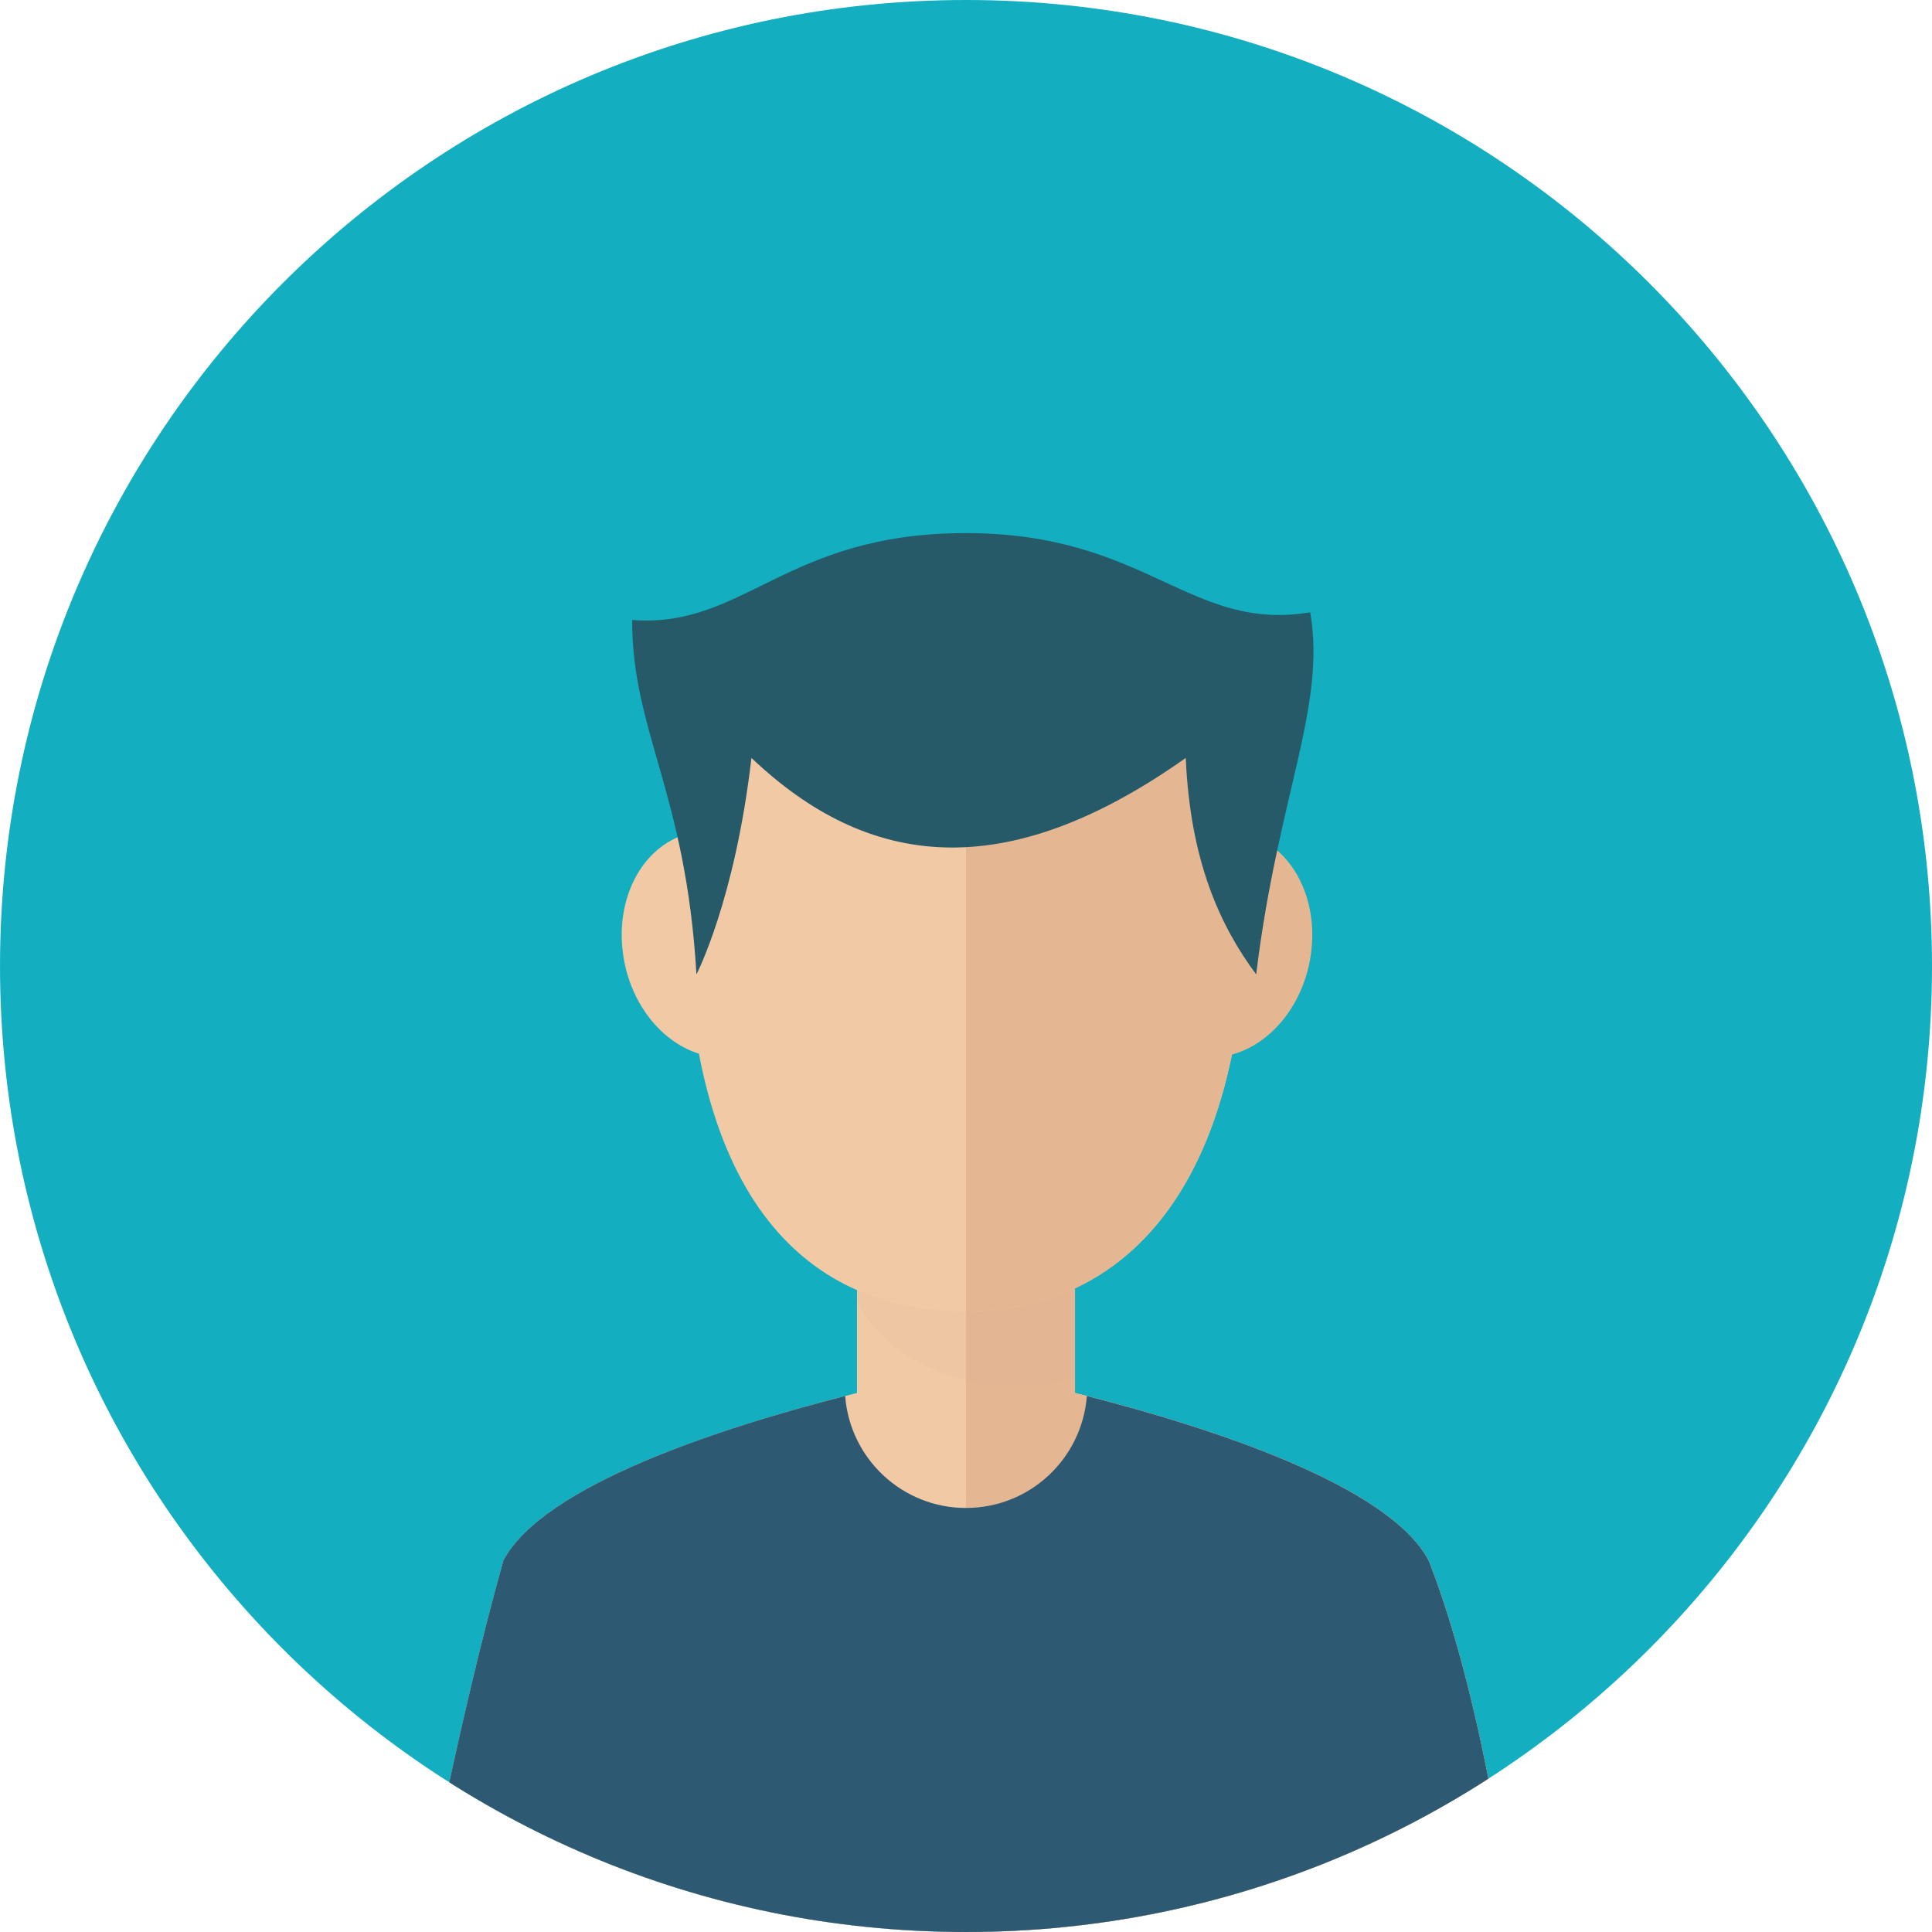
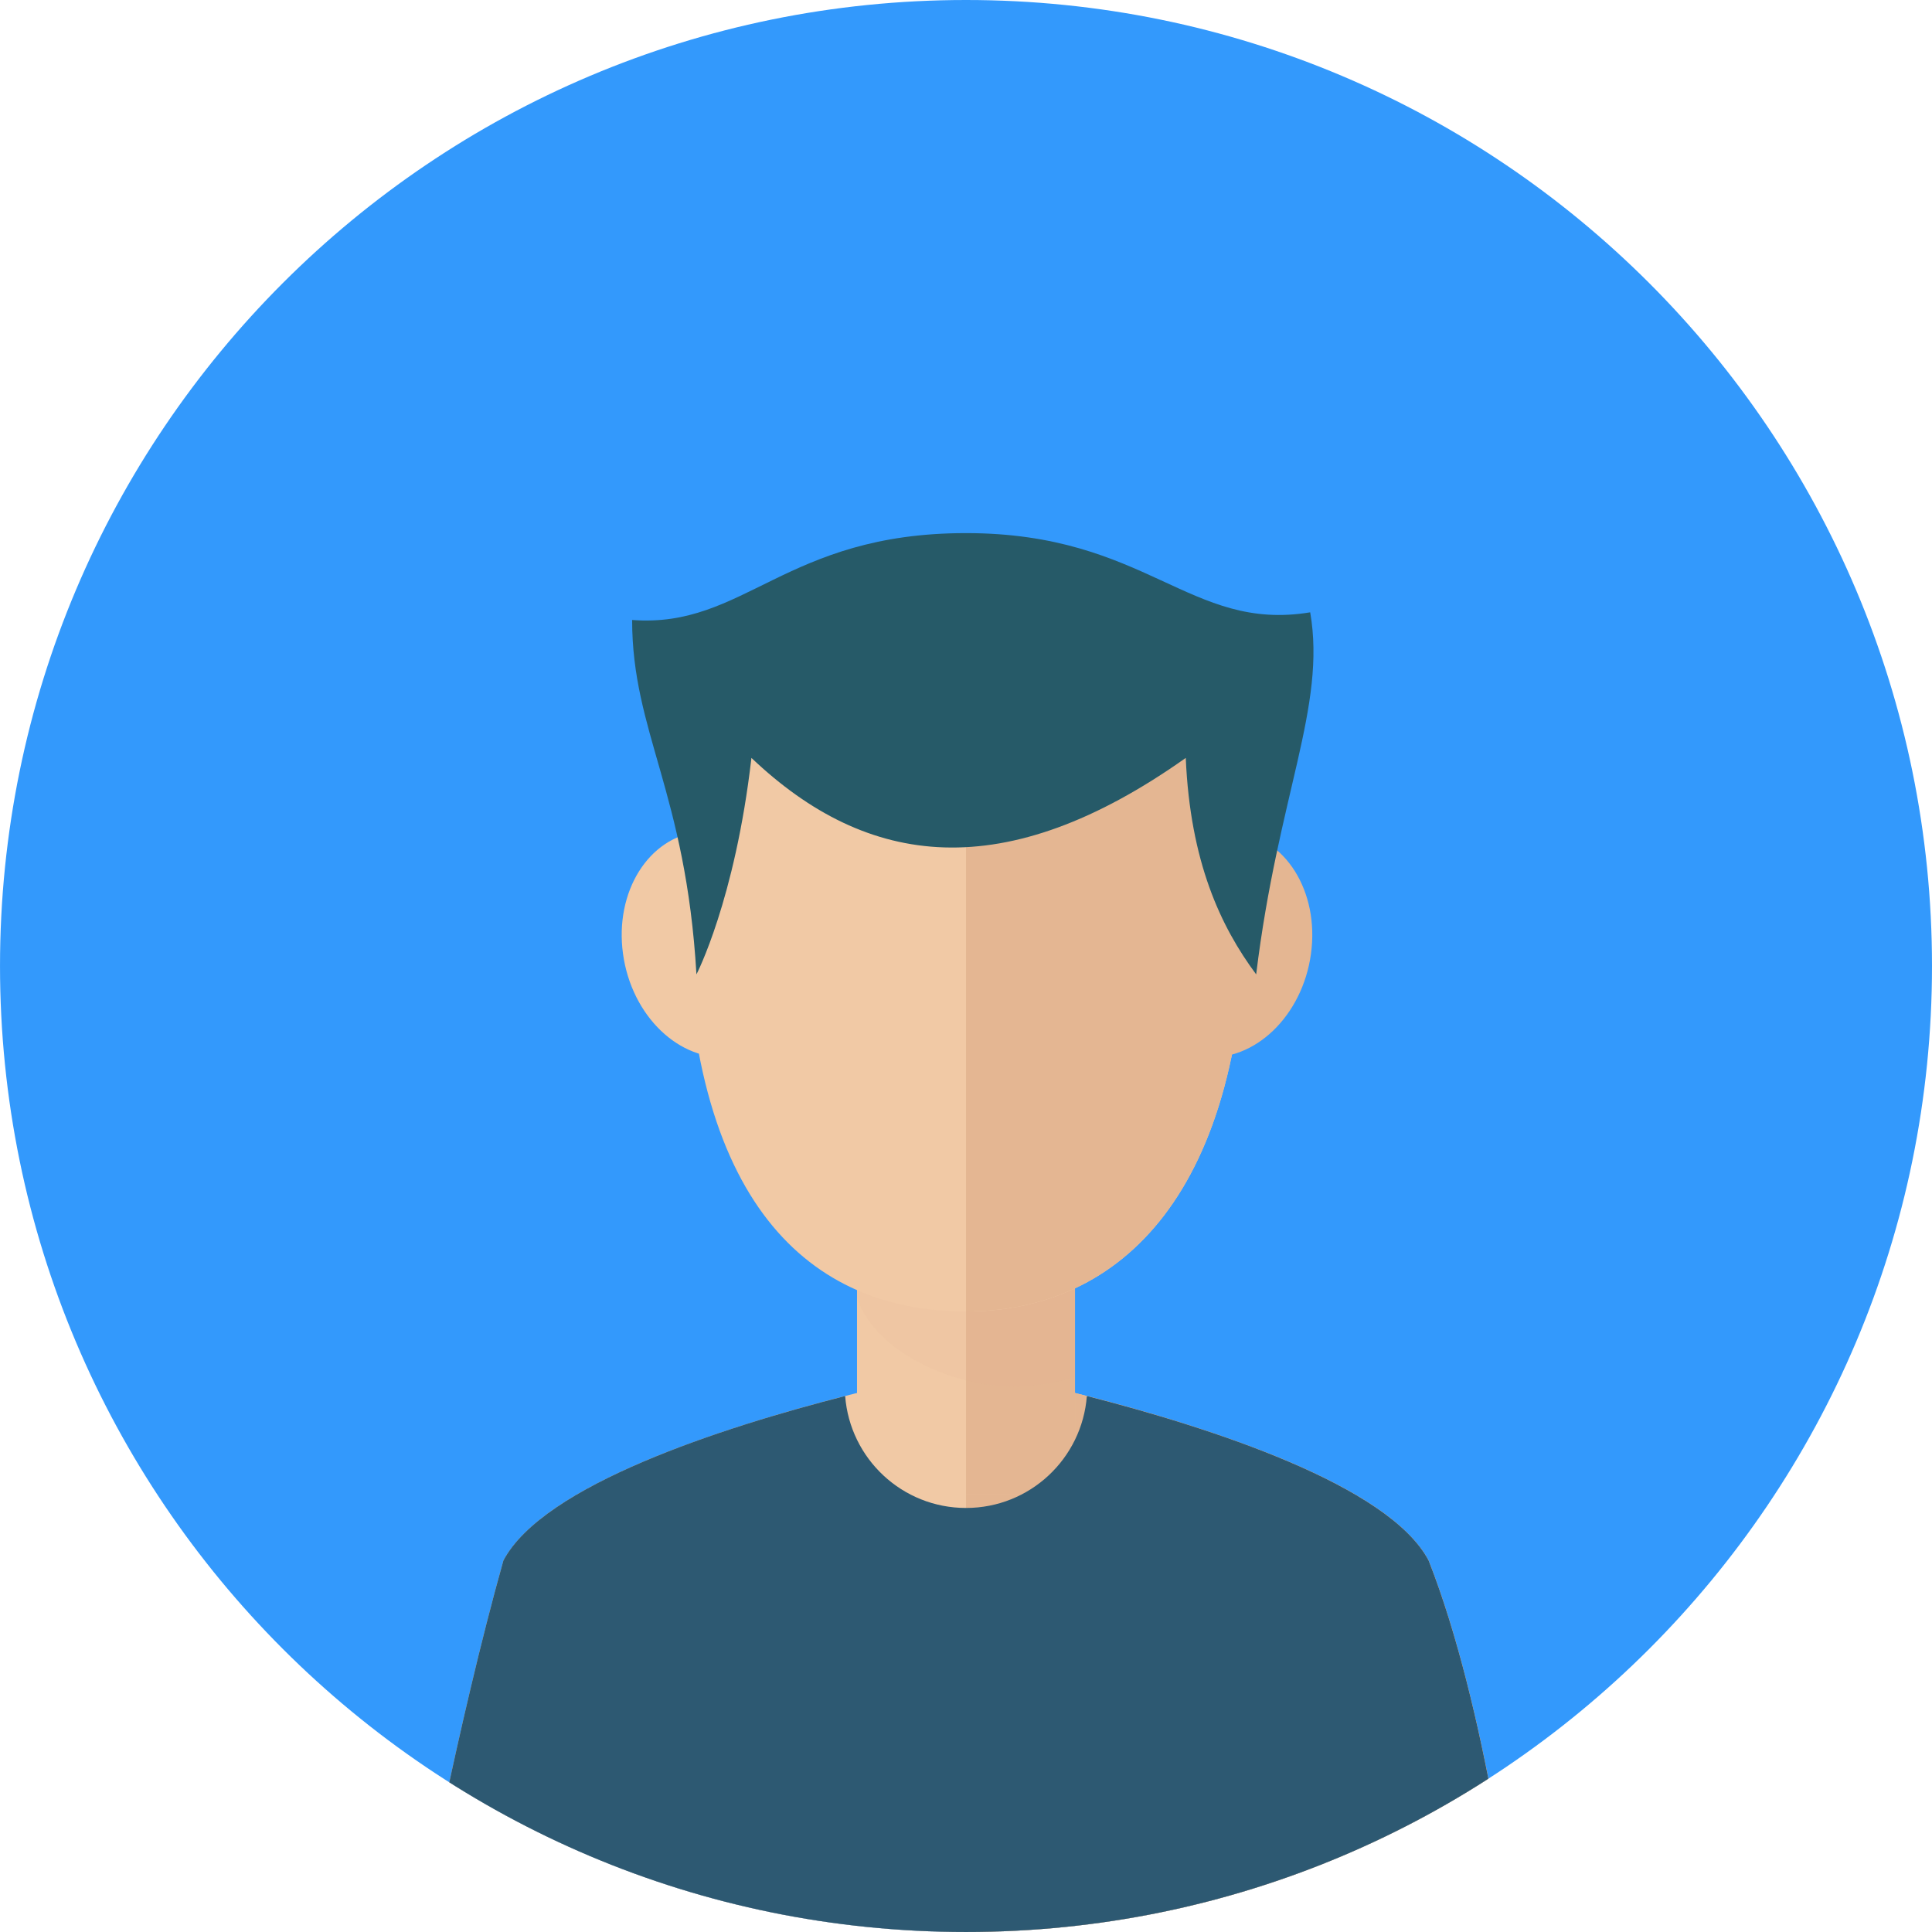
<svg xmlns="http://www.w3.org/2000/svg" xmlns:xlink="http://www.w3.org/1999/xlink" version="1.1" id="Capa_1" x="0px" y="0px" viewBox="0 0 144.773 144.773" style="enable-background:new 0 0 144.773 144.773;" xml:space="preserve">
  <g>
-     <circle style="fill:#13AEC0;" cx="72.387" cy="72.386" r="72.386" />
+     <circle style="fill:#3399FC" cx="72.387" cy="72.386" r="72.386" />
    <g>
      <defs>
        <circle id="SVGID_1_" cx="72.387" cy="72.386" r="72.386" />
      </defs>
      <clipPath id="SVGID_2_">
        <use xlink:href="#SVGID_1_" style="overflow:visible;" />
      </clipPath>
      <g style="clip-path:url(#SVGID_2_);">
        <path style="fill:#F1C9A5;" d="M107.053,116.94c-4.666-8.833-34.666-14.376-34.666-14.376s-30,5.543-34.666,14.376     c-3.449,12.258-6.334,27.833-6.334,27.833h41h41C113.387,144.773,111.438,128.073,107.053,116.94z" />
        <path style="fill:#E4B692;" d="M72.387,102.564c0,0,30,5.543,34.666,14.376c4.386,11.133,6.334,27.833,6.334,27.833h-41V102.564z     " />
        <rect x="64.22" y="84.607" style="fill:#F1C9A5;" width="16.334" height="27.336" />
        <rect x="72.387" y="84.607" style="fill:#E4B692;" width="8.167" height="27.336" />
        <path style="opacity:0.1;fill:#DDAC8C;" d="M64.22,97.273c1.469,4.217,7.397,6.634,11.751,6.634c1.575,0,3.107-0.264,4.583-0.747     V84.606H64.22V97.273z" />
        <path style="fill:#F1C9A5;" d="M93.387,67.357c0-17.074-9.402-26.783-21-26.783c-11.598,0-21,9.709-21,26.783     c0,22.966,9.402,30.917,21,30.917C83.984,98.274,93.387,89.366,93.387,67.357z" />
        <path style="fill:#E4B692;" d="M90.19,79.197c-3.807-0.399-6.377-4.5-5.733-9.156c0.637-4.66,4.242-8.12,8.051-7.724     c3.805,0.396,6.371,4.496,5.729,9.156C97.599,76.134,93.997,79.591,90.19,79.197z" />
        <path style="fill:#F1C9A5;" d="M46.685,71.474c-0.643-4.66,1.924-8.76,5.727-9.156c3.811-0.397,7.416,3.063,8.055,7.724     c0.642,4.656-1.93,8.758-5.734,9.156C50.925,79.591,47.323,76.134,46.685,71.474z" />
        <path style="fill:#E4B692;" d="M93.387,67.357c0-17.074-9.402-26.783-21-26.783v57.7C83.984,98.274,93.387,89.366,93.387,67.357z     " />
        <path style="fill:#265A68;" d="M52.188,73.014c0,0,2.888-5.551,4.12-16.22c8.713,8.279,18.978,9.604,32.546,0     c0.334,7.779,2.609,12.631,5.276,16.22c1.641-13.441,5.266-20.066,4.049-27.13c-9.043,1.496-12.227-5.936-25.793-5.936     c-13.568,0-16.587,7.149-25.018,6.51C47.369,54.851,51.387,59.323,52.188,73.014z" />
        <path style="fill:#2D5972;" d="M107.053,116.94c-2.99-5.66-16.375-9.966-25.61-12.331c-0.359,4.691-4.272,8.389-9.056,8.389     c-4.783,0-8.696-3.697-9.056-8.389c-9.235,2.365-22.62,6.671-25.61,12.331c-3.449,12.258-6.334,27.833-6.334,27.833h41h41     C113.387,144.773,111.438,128.073,107.053,116.94z" />
      </g>
    </g>
  </g>
  <g />
  <g />
  <g />
  <g />
  <g />
  <g />
  <g />
  <g />
  <g />
  <g />
  <g />
  <g />
  <g />
  <g />
  <g />
</svg>
